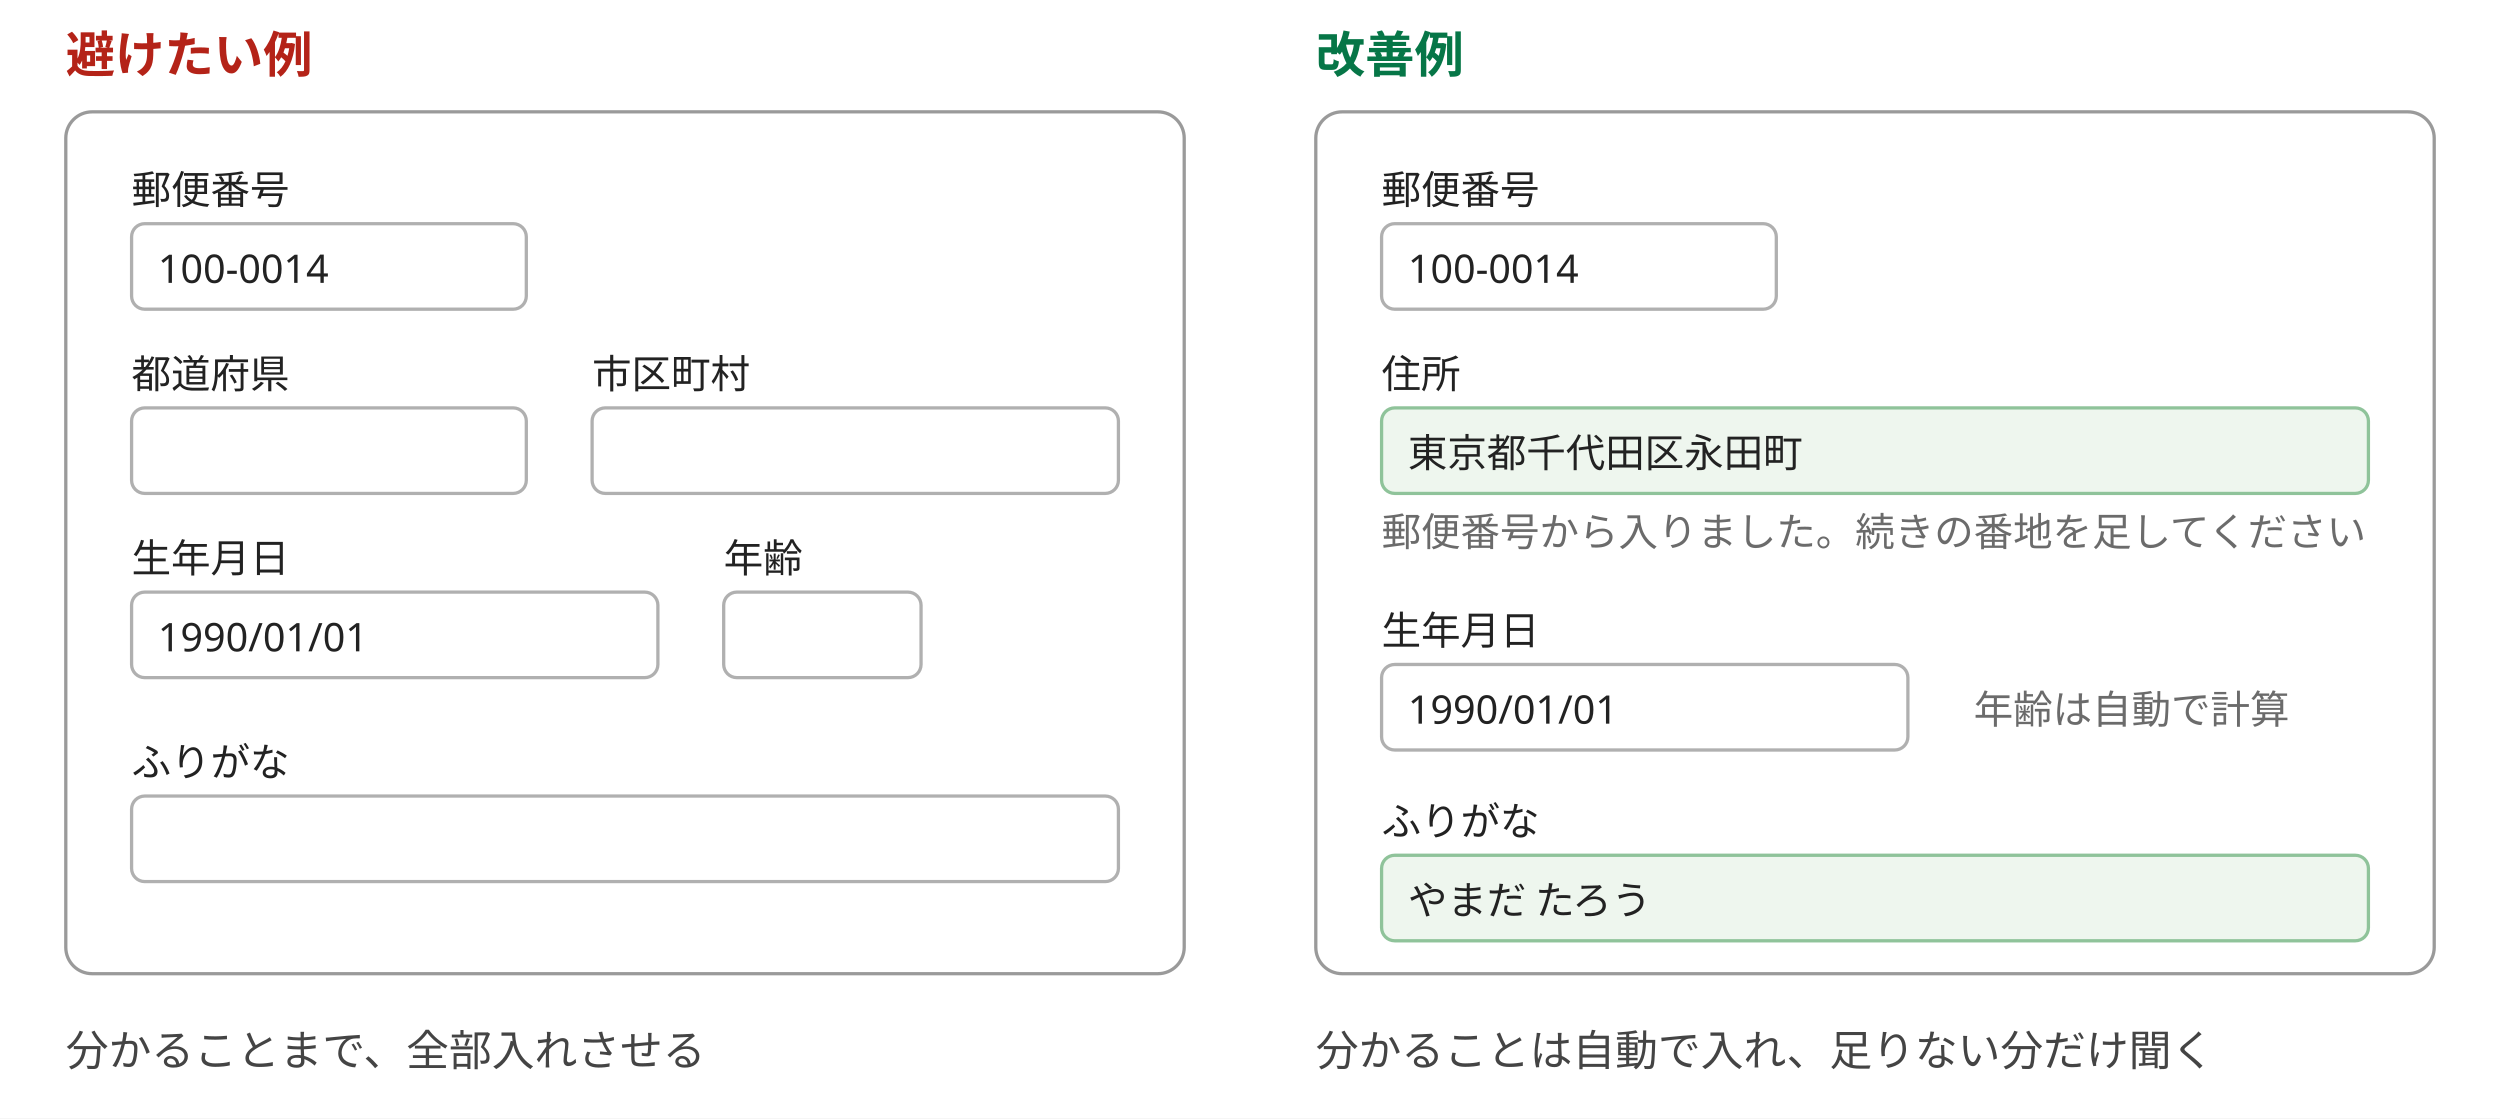
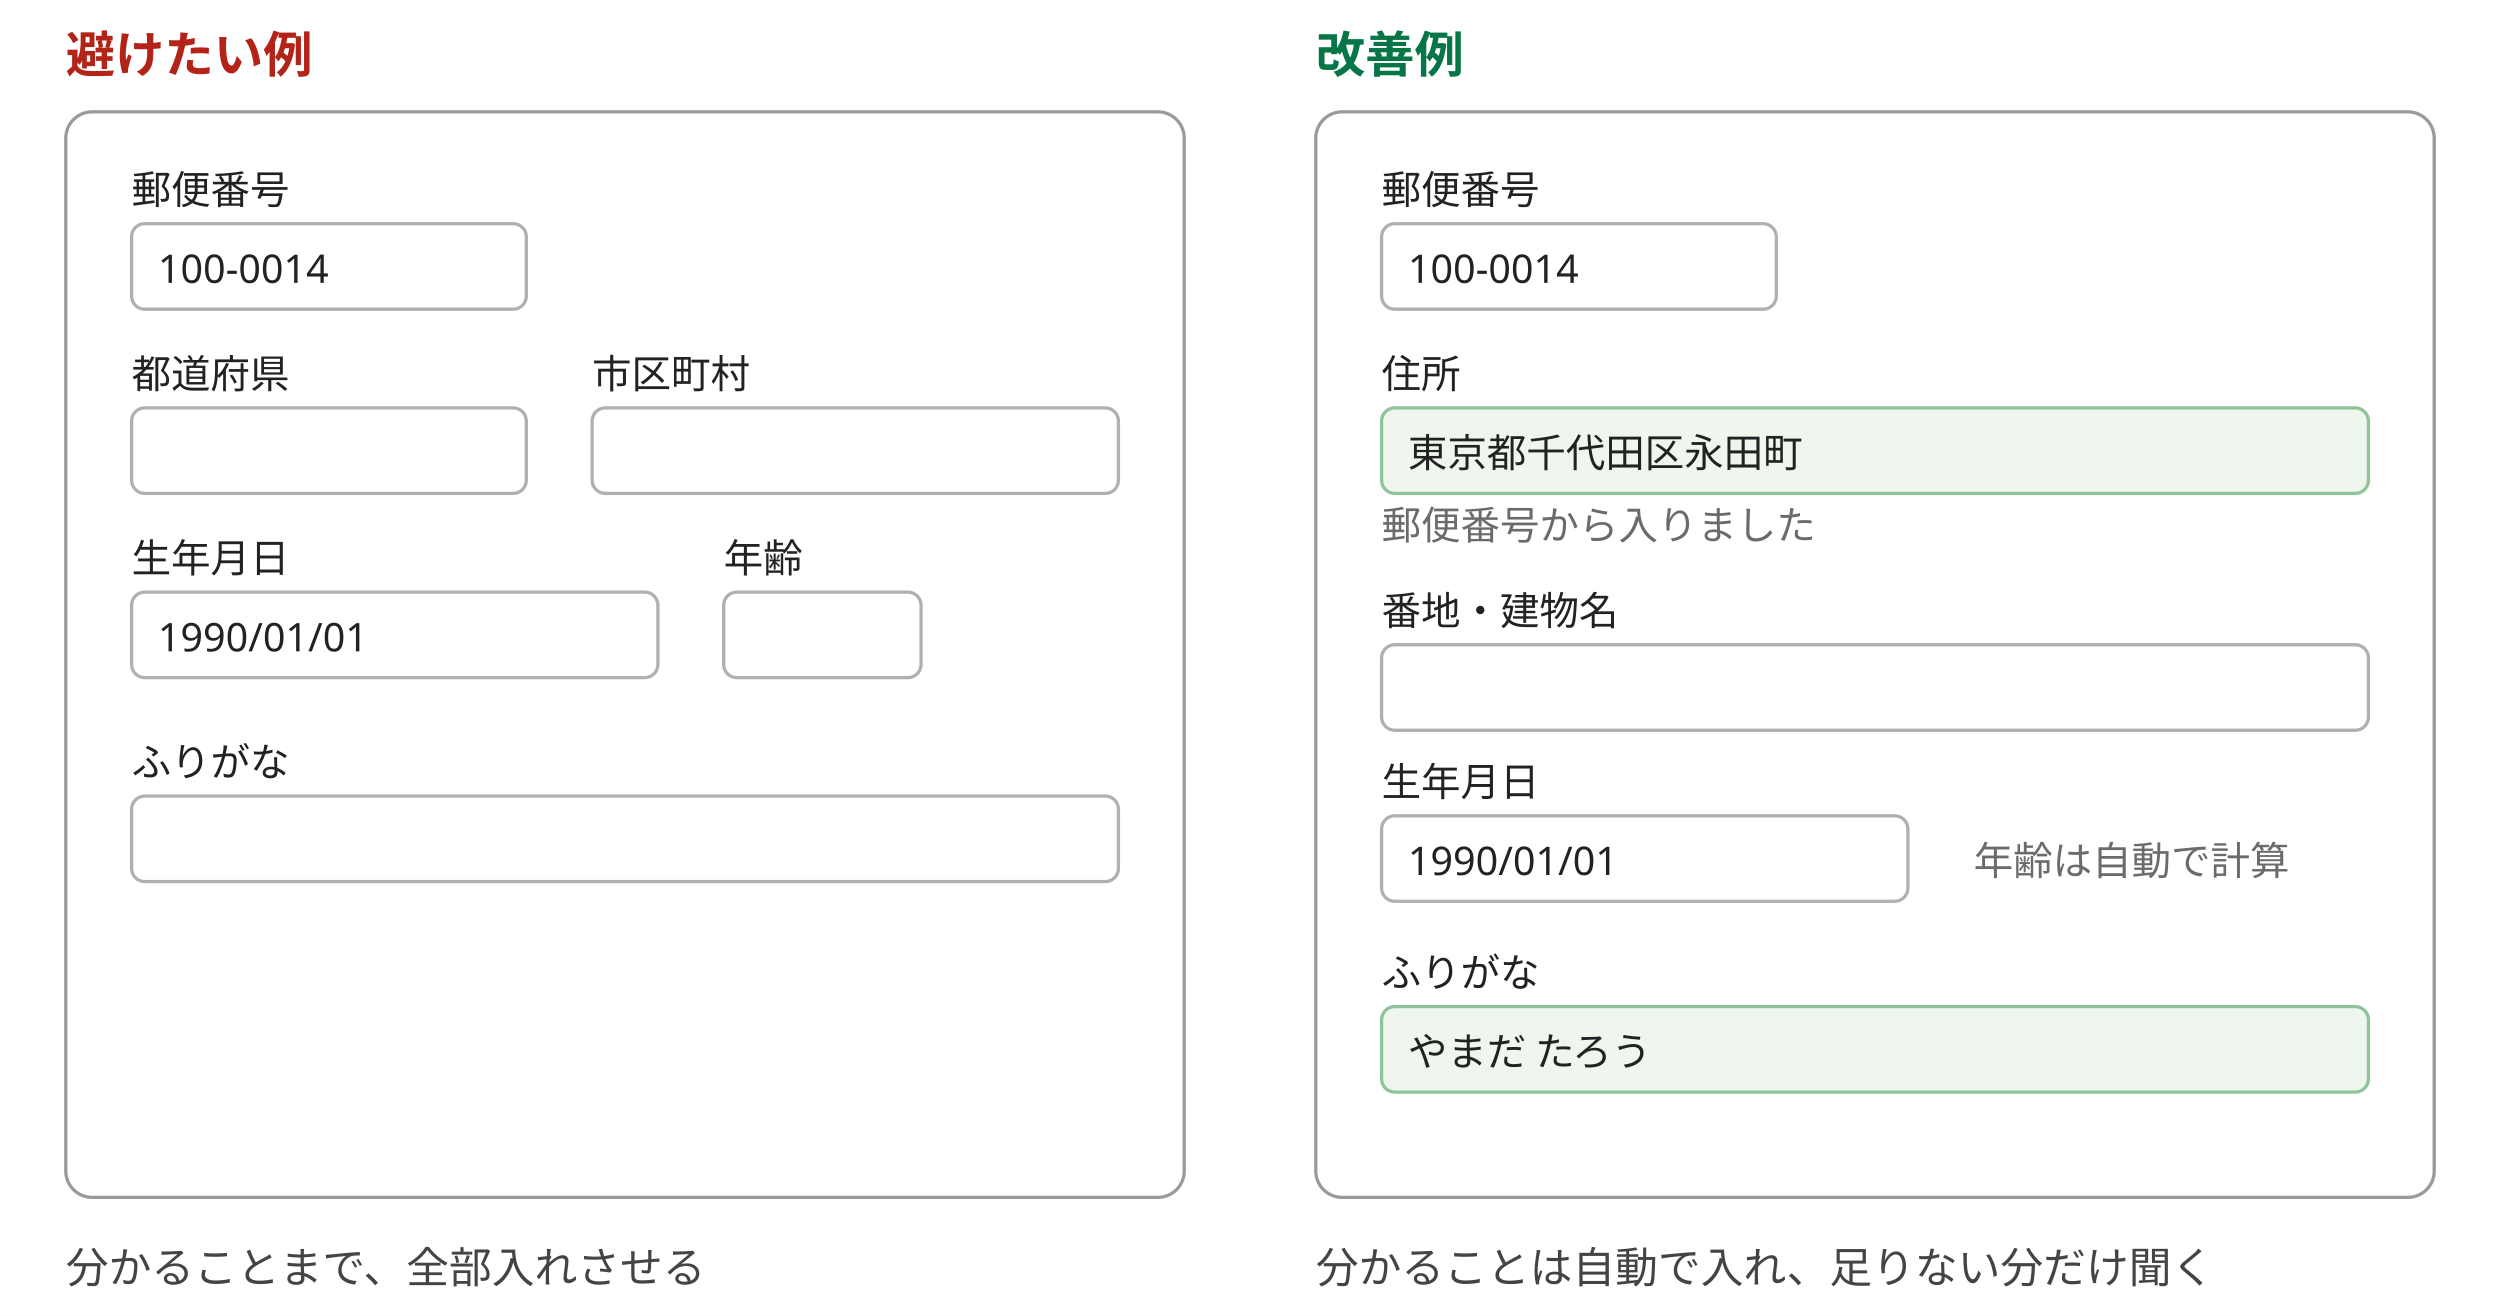
- <svg xmlns="http://www.w3.org/2000/svg" viewBox="0 0 760 340" width="760" height="340" role="img" aria-labelledby="t d">
+ <svg xmlns="http://www.w3.org/2000/svg" viewBox="0 0 760 400" width="760" height="400" role="img" aria-labelledby="t d">
  <style>
    text { font-family: "Hiragino Sans", "Hiragino Kaku Gothic ProN", "Noto Sans JP", "Yu Gothic", sans-serif; font-size: 13px; fill: #222; }
    .bad { fill: #b42318; font-weight: bold; font-size: 15px; }
    .good { fill: #067647; font-weight: bold; font-size: 15px; }
    .screen { fill: #fff; stroke: #9a9a9a; }
    .field { fill: #fff; stroke: #b0b0b0; }
    .muted { fill: #6b6b6b; font-size: 12px; }
    .btn { fill: #1f5fbf; }
    .btntext { fill: #fff; font-weight: bold; }
    .ghost { fill: #fff; stroke: #1f5fbf; stroke-width: 1.5; }
    .ghosttext { fill: #1f5fbf; font-weight: bold; }
    .caption { font-size: 13px; fill: #444; }
    .h { font-weight: bold; font-size: 15px; }
    .textline { fill: #d5d5d5; }
    .small { font-size: 12px; }
    .link { fill: #1f5fbf; text-decoration: underline; }
    .value { font-size: 12px; }
    .err { fill: #b42318; font-size: 12px; }
    .errfield { fill: #fff; stroke: #b42318; stroke-width: 2; }
    .ok { fill: #067647; font-weight: bold; }
    .auto { fill: #eef6ee; stroke: #8fc39a; }
  </style>
-   <rect width="760" height="340" fill="#fff" />
+   <rect width="760" height="400" fill="#fff" />
  <text x="20" y="22" class="bad">避けたい例</text>
-   <rect x="20" y="34" width="340" height="262" rx="8" class="screen" />
+   <rect x="20" y="34" width="340" height="330" rx="8" class="screen" />
  <text x="40" y="62" class="small">郵便番号</text>
  <rect x="40" y="68" width="120" height="26" rx="4" class="field" />
  <text x="48" y="86" class="value">100-0014</text>
  <text x="40" y="118" class="small">都道府県</text>
  <rect x="40" y="124" width="120" height="26" rx="4" class="field" />
  <text x="180" y="118" class="small">市区町村</text>
  <rect x="180" y="124" width="160" height="26" rx="4" class="field" />
  <text x="40" y="174" class="small">生年月日</text>
  <rect x="40" y="180" width="160" height="26" rx="4" class="field" />
  <text x="48" y="198" class="value">1990/01/01</text>
  <text x="220" y="174" class="small">年齢</text>
  <rect x="220" y="180" width="60" height="26" rx="4" class="field" />
  <text x="40" y="236" class="small">ふりがな</text>
  <rect x="40" y="242" width="300" height="26" rx="4" class="field" />
-   <text x="20" y="324" class="caption">分かることまで、全部入れさせる</text>
+   <text x="20" y="390" class="caption">分かることまで、全部入れさせる</text>
  <text x="400" y="22" class="good">改善例</text>
-   <rect x="400" y="34" width="340" height="262" rx="8" class="screen" />
+   <rect x="400" y="34" width="340" height="330" rx="8" class="screen" />
  <text x="420" y="62" class="small">郵便番号</text>
  <rect x="420" y="68" width="120" height="26" rx="4" class="field" />
  <text x="428" y="86" class="value">100-0014</text>
  <text x="420" y="118" class="small">住所</text>
  <rect x="420" y="124" width="300" height="26" rx="4" class="auto" />
  <text x="428" y="142" class="value">東京都千代田区永田町</text>
-   <text x="420" y="166" class="muted">郵便番号から入りました。続きの番地を足してください</text>
-   <text x="420" y="196" class="small">生年月日</text>
-   <rect x="420" y="202" width="160" height="26" rx="4" class="field" />
-   <text x="428" y="220" class="value">1990/01/01</text>
-   <text x="600" y="220" class="muted">年齢は自動で計算</text>
-   <text x="420" y="254" class="small">ふりがな</text>
-   <rect x="420" y="260" width="300" height="26" rx="4" class="auto" />
-   <text x="428" y="278" class="value">やまだ たろう</text>
-   <text x="400" y="324" class="caption">分かることは自動で入れ、足りない分だけ聞く</text>
+   <text x="420" y="164" class="muted">郵便番号から入りました</text>
+   <text x="420" y="190" class="small">番地・建物名</text>
+   <rect x="420" y="196" width="300" height="26" rx="4" class="field" />
+   <text x="420" y="242" class="small">生年月日</text>
+   <rect x="420" y="248" width="160" height="26" rx="4" class="field" />
+   <text x="428" y="266" class="value">1990/01/01</text>
+   <text x="600" y="266" class="muted">年齢は自動で計算</text>
+   <text x="420" y="300" class="small">ふりがな</text>
+   <rect x="420" y="306" width="300" height="26" rx="4" class="auto" />
+   <text x="428" y="324" class="value">やまだ たろう</text>
+   <text x="400" y="390" class="caption">分かることは自動で入れ、足りない分だけ聞く</text>
</svg>
